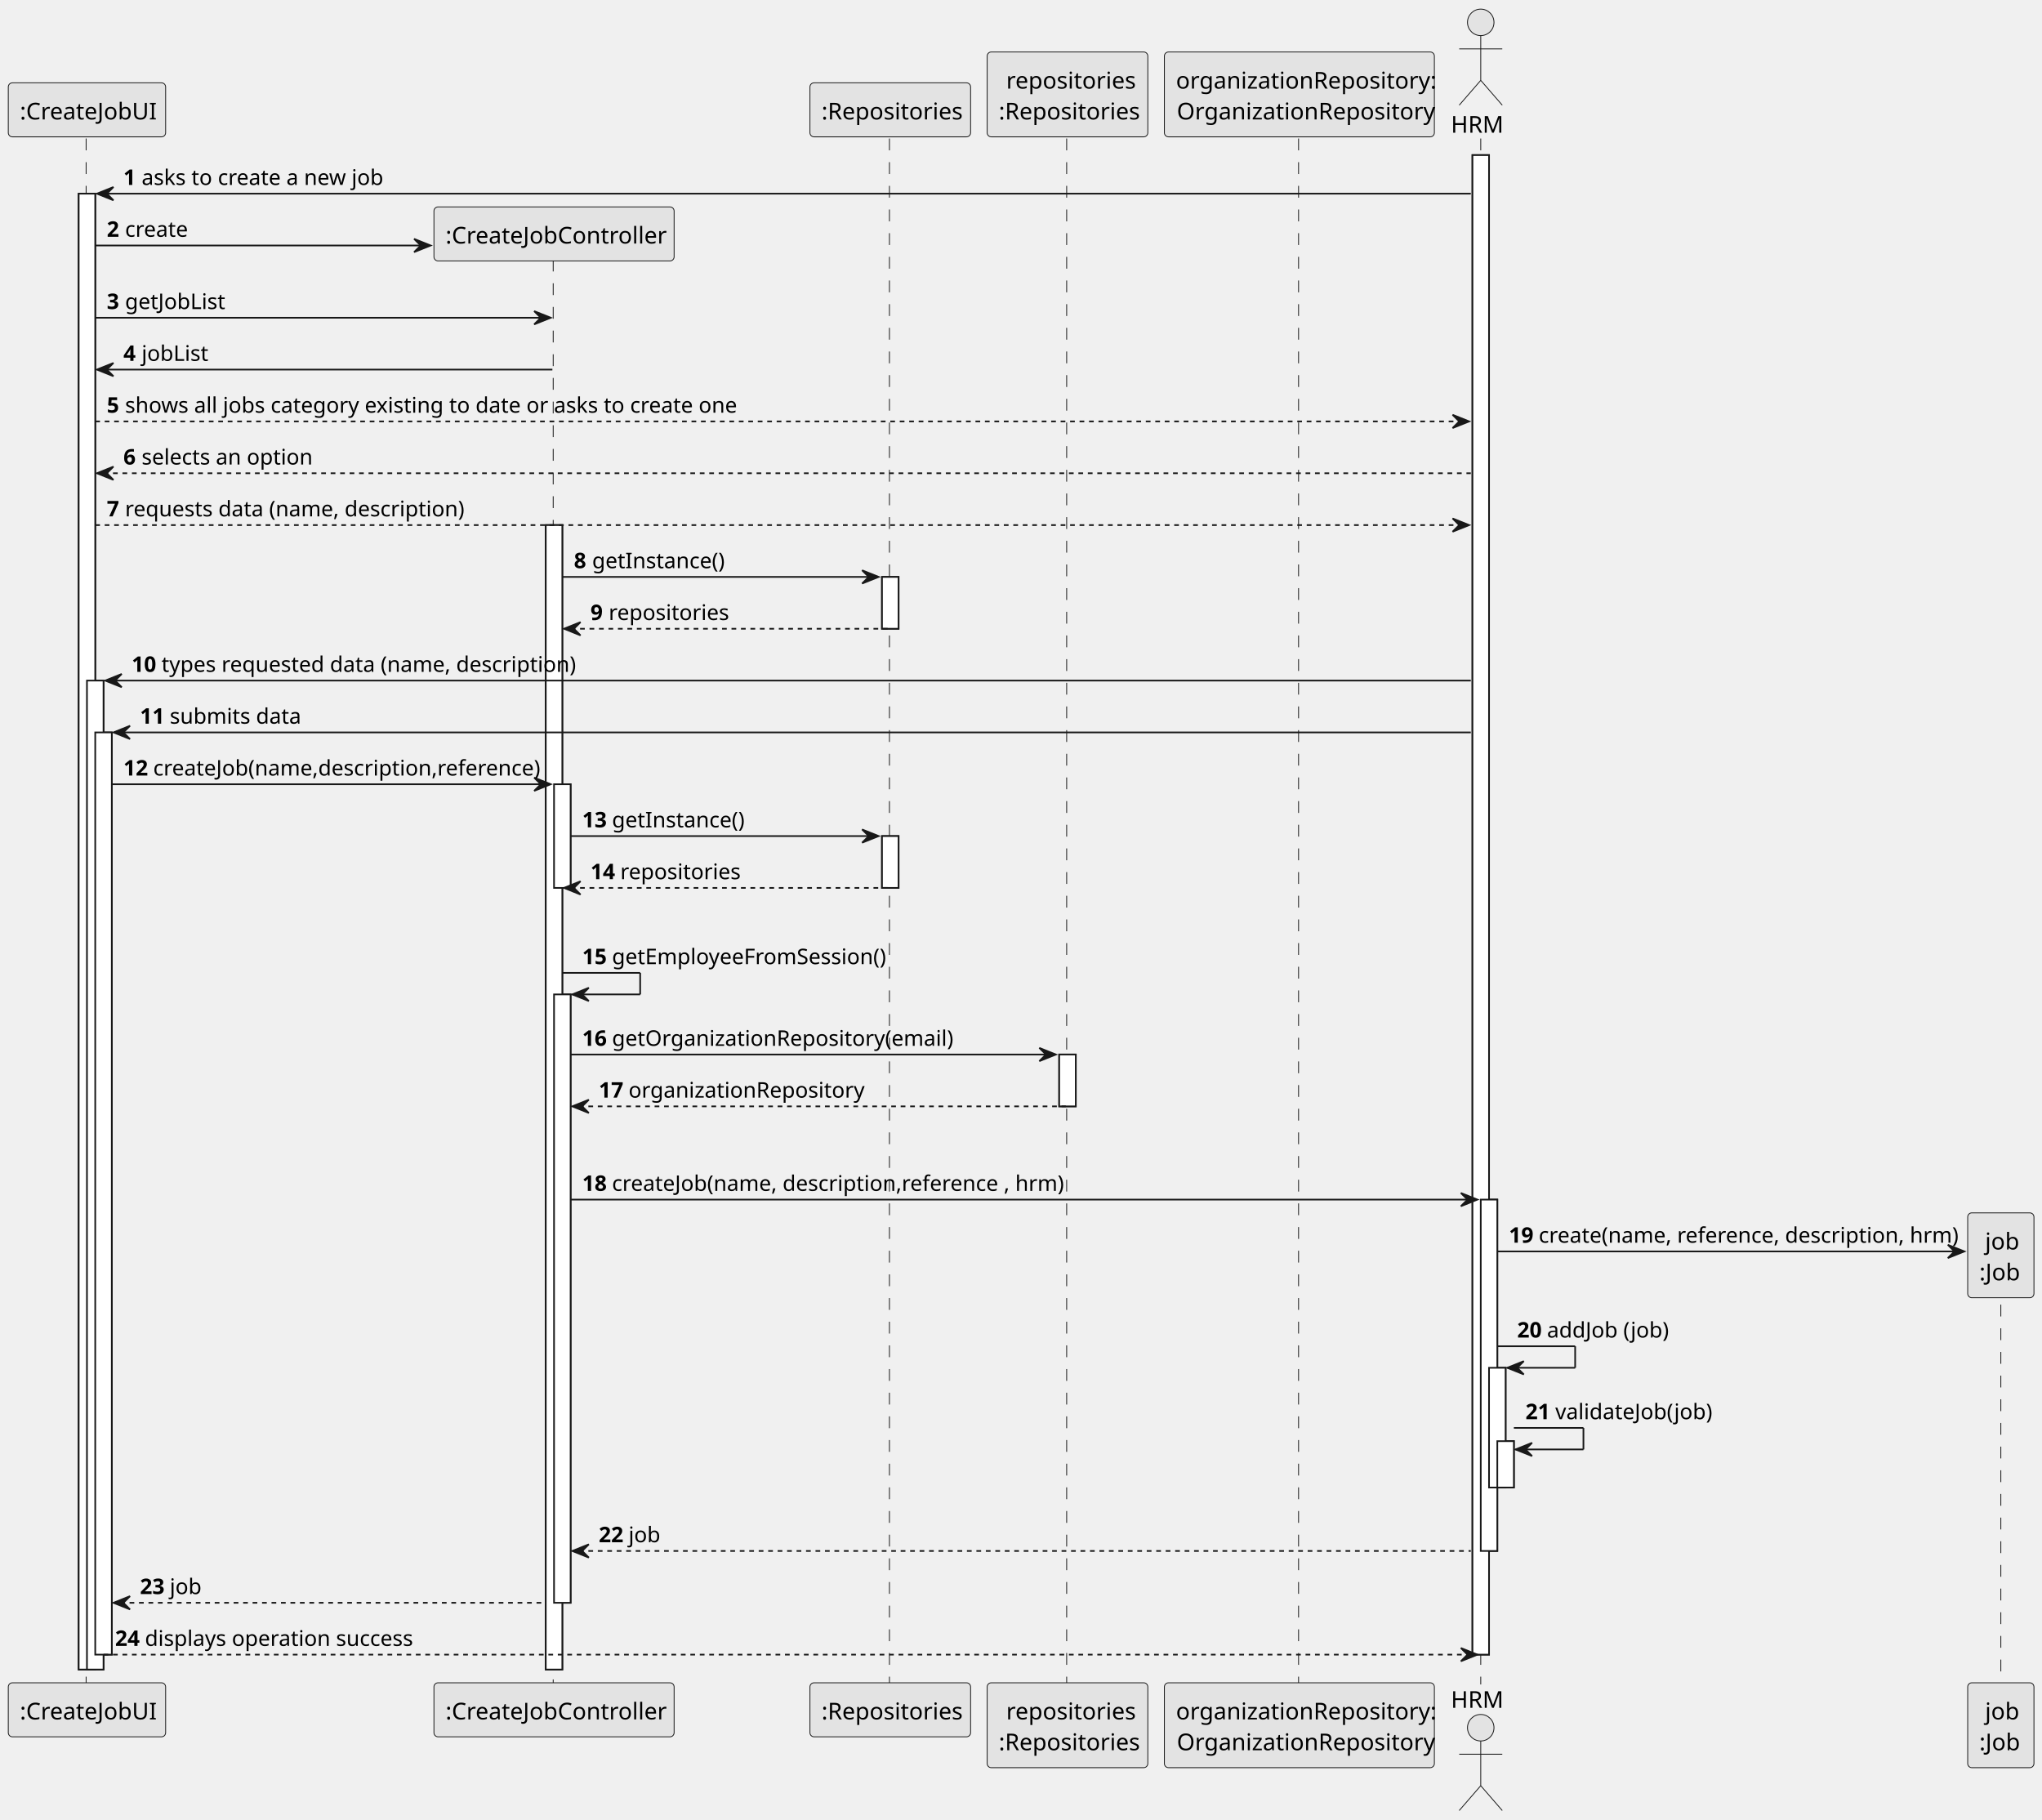
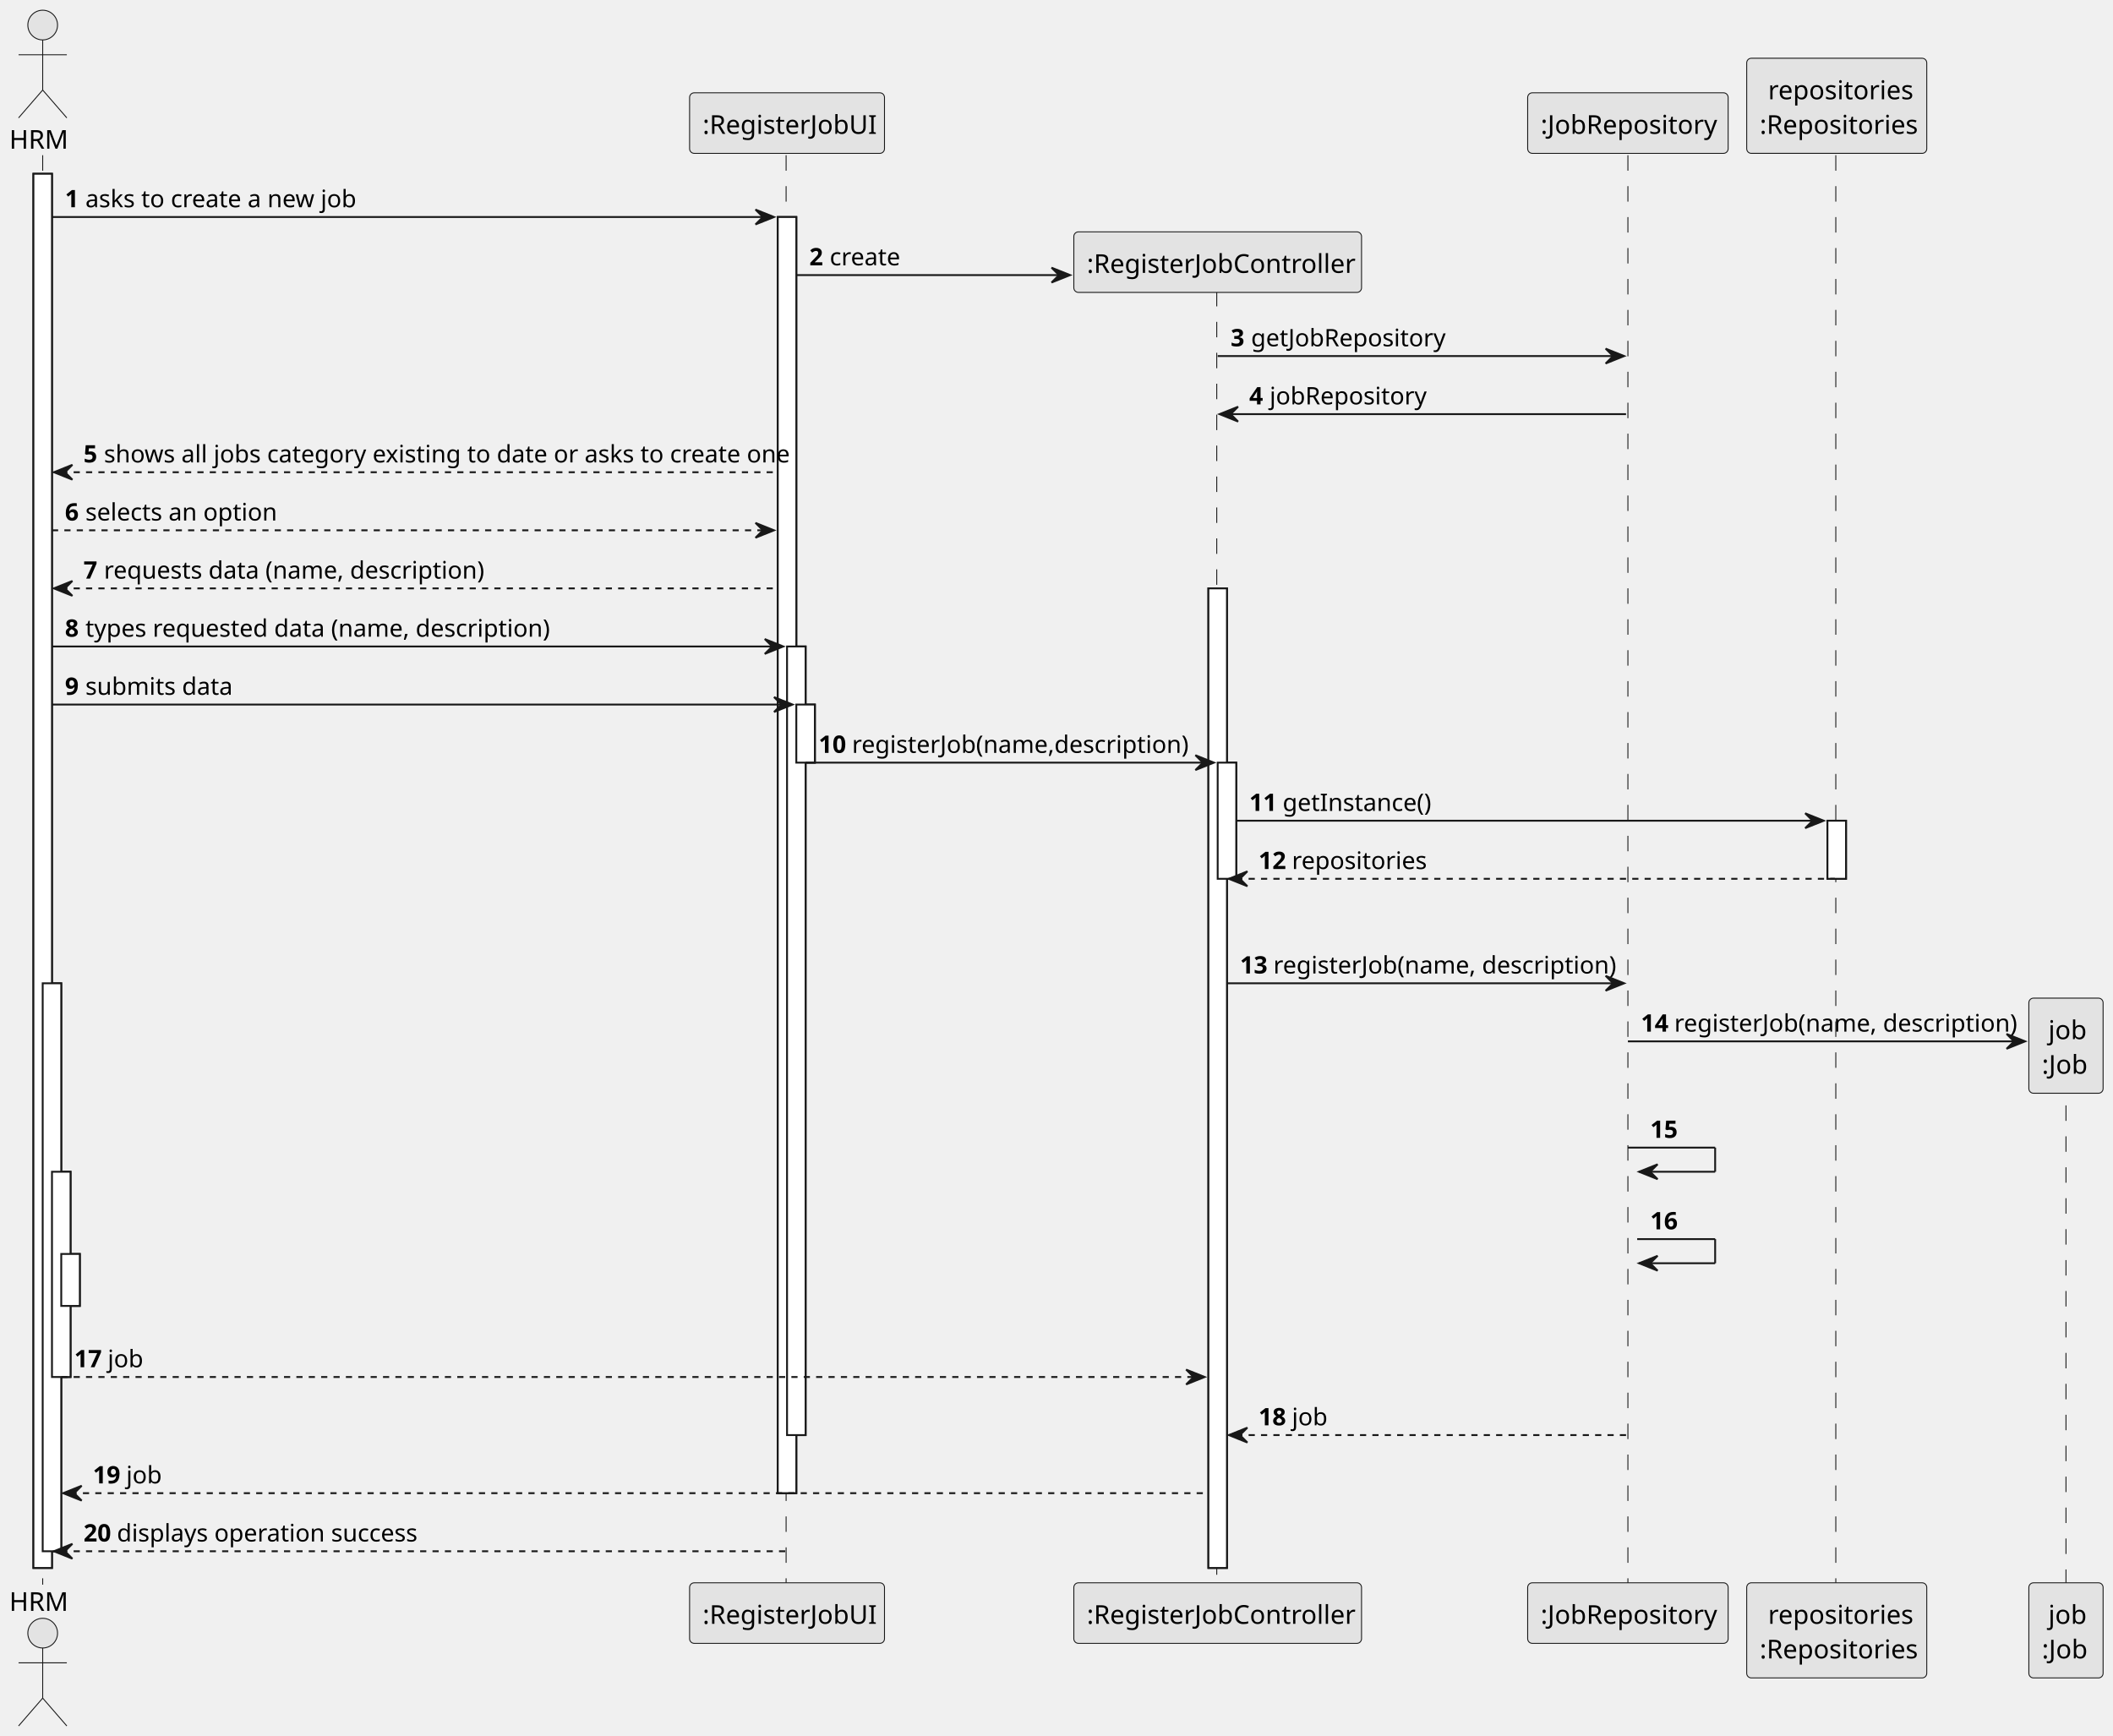
- <svg xmlns="http://www.w3.org/2000/svg" contentStyleType="text/css" height="770px" preserveAspectRatio="none" style="width:863px;height:769px;background:#FFFFFF;" version="1.1" viewBox="0 0 863 769" width="863.8px" zoomAndPan="magnify">
+ <svg xmlns="http://www.w3.org/2000/svg" contentStyleType="text/css" height="561.6px" preserveAspectRatio="none" style="width:683px;height:561px;background:#FFFFFF;" version="1.1" viewBox="0 0 683 561" width="683.4px" zoomAndPan="magnify">
  <defs />
  <g>
-     <rect fill="#FFFFFF" height="623.682" style="stroke:#181818;stroke-width:0.7;" width="7" x="33.25" y="81.838" />
-     <rect fill="#FFFFFF" height="417.918" style="stroke:#181818;stroke-width:0.7;" width="7" x="36.75" y="287.603" />
-     <rect fill="#FFFFFF" height="389.714" style="stroke:#181818;stroke-width:0.7;" width="7" x="40.25" y="309.507" />
-     <rect fill="#FFFFFF" height="483.629" style="stroke:#181818;stroke-width:0.7;" width="7" x="230.65" y="221.892" />
-     <rect fill="#FFFFFF" height="43.807" style="stroke:#181818;stroke-width:0.7;" width="7" x="234.15" y="331.41" />
-     <rect fill="#FFFFFF" height="257.096" style="stroke:#181818;stroke-width:0.7;" width="7" x="234.15" y="420.221" />
-     <rect fill="#FFFFFF" height="21.904" style="stroke:#181818;stroke-width:0.7;" width="7" x="372.75" y="243.796" />
-     <rect fill="#FFFFFF" height="21.904" style="stroke:#181818;stroke-width:0.7;" width="7" x="372.75" y="353.314" />
-     <rect fill="#FFFFFF" height="21.904" style="stroke:#181818;stroke-width:0.7;" width="7" x="447.65" y="445.625" />
-     <rect fill="#FFFFFF" height="633.686" style="stroke:#181818;stroke-width:0.7;" width="7" x="622.3" y="65.535" />
-     <rect fill="#FFFFFF" height="148.481" style="stroke:#181818;stroke-width:0.7;" width="7" x="625.8" y="506.933" />
-     <rect fill="#FFFFFF" height="50.604" style="stroke:#181818;stroke-width:0.7;" width="7" x="629.3" y="578.006" />
-     <rect fill="#FFFFFF" height="19.6" style="stroke:#181818;stroke-width:0.7;" width="7" x="632.8" y="609.01" />
-     <line style="stroke:#181818;stroke-width:0.35;stroke-dasharray:5.0,5.0;" x1="36.4" x2="36.4" y1="58.535" y2="711.821" />
-     <line style="stroke:#181818;stroke-width:0.35;stroke-dasharray:5.0,5.0;" x1="233.8" x2="233.8" y1="109.706" y2="711.821" />
-     <line style="stroke:#181818;stroke-width:0.35;stroke-dasharray:5.0,5.0;" x1="375.9" x2="375.9" y1="58.535" y2="711.821" />
-     <line style="stroke:#181818;stroke-width:0.35;stroke-dasharray:5.0,5.0;" x1="450.8" x2="450.8" y1="58.535" y2="711.821" />
-     <line style="stroke:#181818;stroke-width:0.35;stroke-dasharray:5.0,5.0;" x1="548.8" x2="548.8" y1="58.535" y2="711.821" />
-     <line style="stroke:#181818;stroke-width:0.35;stroke-dasharray:5.0,5.0;" x1="625.8" x2="625.8" y1="58.535" y2="711.821" />
-     <line style="stroke:#181818;stroke-width:0.35;stroke-dasharray:5.0,5.0;" x1="845.6" x2="845.6" y1="541.317" y2="711.821" />
-     <rect fill="#E3E3E3" height="22.835" rx="1.75" ry="1.75" style="stroke:#181818;stroke-width:0.35;" width="66.5" x="3.5" y="35" />
-     <text fill="#000000" font-family="sans-serif" font-size="9.8" lengthAdjust="spacing" textLength="56.7" x="8.4" y="50.475">:CreateJobUI</text>
-     <rect fill="#E3E3E3" height="22.835" rx="1.75" ry="1.75" style="stroke:#181818;stroke-width:0.35;" width="66.5" x="3.5" y="711.121" />
-     <text fill="#000000" font-family="sans-serif" font-size="9.8" lengthAdjust="spacing" textLength="56.7" x="8.4" y="726.596">:CreateJobUI</text>
-     <rect fill="#E3E3E3" height="22.835" rx="1.75" ry="1.75" style="stroke:#181818;stroke-width:0.35;" width="101.5" x="183.4" y="711.121" />
-     <text fill="#000000" font-family="sans-serif" font-size="9.8" lengthAdjust="spacing" textLength="91.7" x="188.3" y="726.596">:CreateJobController</text>
-     <rect fill="#E3E3E3" height="22.835" rx="1.75" ry="1.75" style="stroke:#181818;stroke-width:0.35;" width="67.9" x="342.3" y="35" />
-     <text fill="#000000" font-family="sans-serif" font-size="9.8" lengthAdjust="spacing" textLength="58.1" x="347.2" y="50.475">:Repositories</text>
-     <rect fill="#E3E3E3" height="22.835" rx="1.75" ry="1.75" style="stroke:#181818;stroke-width:0.35;" width="67.9" x="342.3" y="711.121" />
-     <text fill="#000000" font-family="sans-serif" font-size="9.8" lengthAdjust="spacing" textLength="58.1" x="347.2" y="726.596">:Repositories</text>
-     <rect fill="#E3E3E3" height="35.87" rx="1.75" ry="1.75" style="stroke:#181818;stroke-width:0.35;" width="67.9" x="417.2" y="21.965" />
-     <text fill="#000000" font-family="sans-serif" font-size="9.8" lengthAdjust="spacing" textLength="51.8" x="425.25" y="37.44">repositories</text>
-     <text fill="#000000" font-family="sans-serif" font-size="9.8" lengthAdjust="spacing" textLength="58.1" x="422.1" y="50.475">:Repositories</text>
-     <rect fill="#E3E3E3" height="35.87" rx="1.75" ry="1.75" style="stroke:#181818;stroke-width:0.35;" width="67.9" x="417.2" y="711.121" />
-     <text fill="#000000" font-family="sans-serif" font-size="9.8" lengthAdjust="spacing" textLength="51.8" x="425.25" y="726.596">repositories</text>
-     <text fill="#000000" font-family="sans-serif" font-size="9.8" lengthAdjust="spacing" textLength="58.1" x="422.1" y="739.631">:Repositories</text>
-     <rect fill="#E3E3E3" height="35.87" rx="1.75" ry="1.75" style="stroke:#181818;stroke-width:0.35;" width="114.1" x="492.1" y="21.965" />
-     <text fill="#000000" font-family="sans-serif" font-size="9.8" lengthAdjust="spacing" textLength="104.3" x="497" y="37.44">organizationRepository:</text>
-     <text fill="#000000" font-family="sans-serif" font-size="9.8" lengthAdjust="spacing" textLength="103.6" x="497.35" y="50.475">OrganizationRepository</text>
-     <rect fill="#E3E3E3" height="35.87" rx="1.75" ry="1.75" style="stroke:#181818;stroke-width:0.35;" width="114.1" x="492.1" y="711.121" />
-     <text fill="#000000" font-family="sans-serif" font-size="9.8" lengthAdjust="spacing" textLength="104.3" x="497" y="726.596">organizationRepository:</text>
-     <text fill="#000000" font-family="sans-serif" font-size="9.8" lengthAdjust="spacing" textLength="103.6" x="497.35" y="739.631">OrganizationRepository</text>
-     <text fill="#000000" font-family="sans-serif" font-size="9.8" lengthAdjust="spacing" textLength="21" x="613.2" y="56.075">HRM</text>
-     <ellipse cx="625.8" cy="9.45" fill="#E3E3E3" rx="5.6" ry="5.6" style="stroke:#181818;stroke-width:0.35;" />
-     <path d="M625.8,15.05 L625.8,33.95 M616.7,20.65 L634.9,20.65 M625.8,33.95 L616.7,44.45 M625.8,33.95 L634.9,44.45 " fill="none" style="stroke:#181818;stroke-width:0.35;" />
-     <text fill="#000000" font-family="sans-serif" font-size="9.8" lengthAdjust="spacing" textLength="21" x="613.2" y="721.696">HRM</text>
-     <ellipse cx="625.8" cy="730.106" fill="#E3E3E3" rx="5.6" ry="5.6" style="stroke:#181818;stroke-width:0.35;" />
-     <path d="M625.8,735.706 L625.8,754.606 M616.7,741.306 L634.9,741.306 M625.8,754.606 L616.7,765.106 M625.8,754.606 L634.9,765.106 " fill="none" style="stroke:#181818;stroke-width:0.35;" />
-     <rect fill="#E3E3E3" height="35.87" rx="1.75" ry="1.75" style="stroke:#181818;stroke-width:0.35;" width="28" x="831.6" y="711.121" />
-     <text fill="#000000" font-family="sans-serif" font-size="9.8" lengthAdjust="spacing" textLength="13.3" x="838.95" y="726.596">job</text>
-     <text fill="#000000" font-family="sans-serif" font-size="9.8" lengthAdjust="spacing" textLength="18.2" x="836.5" y="739.631">:Job</text>
-     <rect fill="#FFFFFF" height="623.682" style="stroke:#181818;stroke-width:0.7;" width="7" x="33.25" y="81.838" />
-     <rect fill="#FFFFFF" height="417.918" style="stroke:#181818;stroke-width:0.7;" width="7" x="36.75" y="287.603" />
-     <rect fill="#FFFFFF" height="389.714" style="stroke:#181818;stroke-width:0.7;" width="7" x="40.25" y="309.507" />
-     <rect fill="#FFFFFF" height="483.629" style="stroke:#181818;stroke-width:0.7;" width="7" x="230.65" y="221.892" />
-     <rect fill="#FFFFFF" height="43.807" style="stroke:#181818;stroke-width:0.7;" width="7" x="234.15" y="331.41" />
-     <rect fill="#FFFFFF" height="257.096" style="stroke:#181818;stroke-width:0.7;" width="7" x="234.15" y="420.221" />
-     <rect fill="#FFFFFF" height="21.904" style="stroke:#181818;stroke-width:0.7;" width="7" x="372.75" y="243.796" />
-     <rect fill="#FFFFFF" height="21.904" style="stroke:#181818;stroke-width:0.7;" width="7" x="372.75" y="353.314" />
-     <rect fill="#FFFFFF" height="21.904" style="stroke:#181818;stroke-width:0.7;" width="7" x="447.65" y="445.625" />
-     <rect fill="#FFFFFF" height="633.686" style="stroke:#181818;stroke-width:0.7;" width="7" x="622.3" y="65.535" />
-     <rect fill="#FFFFFF" height="148.481" style="stroke:#181818;stroke-width:0.7;" width="7" x="625.8" y="506.933" />
-     <rect fill="#FFFFFF" height="50.604" style="stroke:#181818;stroke-width:0.7;" width="7" x="629.3" y="578.006" />
-     <rect fill="#FFFFFF" height="19.6" style="stroke:#181818;stroke-width:0.7;" width="7" x="632.8" y="609.01" />
-     <polygon fill="#181818" points="47.95,79.038,40.95,81.838,47.95,84.638,45.15,81.838" style="stroke:#181818;stroke-width:0.7;" />
-     <line style="stroke:#181818;stroke-width:0.7;" x1="43.75" x2="621.6" y1="81.838" y2="81.838" />
-     <text fill="#000000" font-family="sans-serif" font-size="9.1" font-weight="bold" lengthAdjust="spacing" textLength="4.9" x="52.15" y="78.155">1</text>
-     <text fill="#000000" font-family="sans-serif" font-size="9.1" lengthAdjust="spacing" textLength="99.4" x="59.85" y="78.155">asks to create a new job</text>
-     <polygon fill="#181818" points="175,100.942,182,103.742,175,106.542,177.8,103.742" style="stroke:#181818;stroke-width:0.7;" />
-     <line style="stroke:#181818;stroke-width:0.7;" x1="40.25" x2="179.2" y1="103.742" y2="103.742" />
-     <text fill="#000000" font-family="sans-serif" font-size="9.1" font-weight="bold" lengthAdjust="spacing" textLength="4.9" x="45.15" y="100.058">2</text>
-     <text fill="#000000" font-family="sans-serif" font-size="9.1" lengthAdjust="spacing" textLength="25.2" x="52.85" y="100.058">create</text>
-     <rect fill="#E3E3E3" height="22.835" rx="1.75" ry="1.75" style="stroke:#181818;stroke-width:0.35;" width="101.5" x="183.4" y="87.439" />
-     <text fill="#000000" font-family="sans-serif" font-size="9.8" lengthAdjust="spacing" textLength="91.7" x="188.3" y="102.914">:CreateJobController</text>
-     <polygon fill="#181818" points="225.75,131.477,232.75,134.277,225.75,137.077,228.55,134.277" style="stroke:#181818;stroke-width:0.7;" />
-     <line style="stroke:#181818;stroke-width:0.7;" x1="40.25" x2="229.95" y1="134.277" y2="134.277" />
-     <text fill="#000000" font-family="sans-serif" font-size="9.1" font-weight="bold" lengthAdjust="spacing" textLength="4.9" x="45.15" y="130.593">3</text>
-     <text fill="#000000" font-family="sans-serif" font-size="9.1" lengthAdjust="spacing" textLength="41.3" x="52.85" y="130.593">getJobList</text>
-     <polygon fill="#181818" points="47.95,153.381,40.95,156.181,47.95,158.981,45.15,156.181" style="stroke:#181818;stroke-width:0.7;" />
-     <line style="stroke:#181818;stroke-width:0.7;" x1="43.75" x2="233.45" y1="156.181" y2="156.181" />
-     <text fill="#000000" font-family="sans-serif" font-size="9.1" font-weight="bold" lengthAdjust="spacing" textLength="4.9" x="52.15" y="152.497">4</text>
-     <text fill="#000000" font-family="sans-serif" font-size="9.1" lengthAdjust="spacing" textLength="26.6" x="59.85" y="152.497">jobList</text>
-     <polygon fill="#181818" points="613.9,175.284,620.9,178.084,613.9,180.884,616.7,178.084" style="stroke:#181818;stroke-width:0.7;" />
-     <line style="stroke:#181818;stroke-width:0.7;stroke-dasharray:2.0,2.0;" x1="40.25" x2="618.1" y1="178.084" y2="178.084" />
-     <text fill="#000000" font-family="sans-serif" font-size="9.1" font-weight="bold" lengthAdjust="spacing" textLength="4.9" x="45.15" y="174.4">5</text>
-     <text fill="#000000" font-family="sans-serif" font-size="9.1" lengthAdjust="spacing" textLength="249.2" x="52.85" y="174.4">shows all jobs category existing to date or asks to create one</text>
-     <polygon fill="#181818" points="47.95,197.188,40.95,199.988,47.95,202.788,45.15,199.988" style="stroke:#181818;stroke-width:0.7;" />
-     <line style="stroke:#181818;stroke-width:0.7;stroke-dasharray:2.0,2.0;" x1="43.75" x2="621.6" y1="199.988" y2="199.988" />
-     <text fill="#000000" font-family="sans-serif" font-size="9.1" font-weight="bold" lengthAdjust="spacing" textLength="4.9" x="52.15" y="196.304">6</text>
-     <text fill="#000000" font-family="sans-serif" font-size="9.1" lengthAdjust="spacing" textLength="69.3" x="59.85" y="196.304">selects an option</text>
-     <polygon fill="#181818" points="613.9,219.092,620.9,221.892,613.9,224.692,616.7,221.892" style="stroke:#181818;stroke-width:0.7;" />
-     <line style="stroke:#181818;stroke-width:0.7;stroke-dasharray:2.0,2.0;" x1="40.25" x2="618.1" y1="221.892" y2="221.892" />
-     <text fill="#000000" font-family="sans-serif" font-size="9.1" font-weight="bold" lengthAdjust="spacing" textLength="4.9" x="45.15" y="218.208">7</text>
-     <text fill="#000000" font-family="sans-serif" font-size="9.1" lengthAdjust="spacing" textLength="135.8" x="52.85" y="218.208">requests data (name, description)</text>
-     <polygon fill="#181818" points="364.35,240.995,371.35,243.796,364.35,246.595,367.15,243.796" style="stroke:#181818;stroke-width:0.7;" />
-     <line style="stroke:#181818;stroke-width:0.7;" x1="237.65" x2="368.55" y1="243.796" y2="243.796" />
-     <text fill="#000000" font-family="sans-serif" font-size="9.1" font-weight="bold" lengthAdjust="spacing" textLength="4.9" x="242.55" y="240.112">8</text>
-     <text fill="#000000" font-family="sans-serif" font-size="9.1" lengthAdjust="spacing" textLength="52.5" x="250.25" y="240.112">getInstance()</text>
-     <polygon fill="#181818" points="245.35,262.899,238.35,265.699,245.35,268.499,242.55,265.699" style="stroke:#181818;stroke-width:0.7;" />
-     <line style="stroke:#181818;stroke-width:0.7;stroke-dasharray:2.0,2.0;" x1="241.15" x2="375.55" y1="265.699" y2="265.699" />
-     <text fill="#000000" font-family="sans-serif" font-size="9.1" font-weight="bold" lengthAdjust="spacing" textLength="4.9" x="249.55" y="262.015">9</text>
-     <text fill="#000000" font-family="sans-serif" font-size="9.1" lengthAdjust="spacing" textLength="46.9" x="257.25" y="262.015">repositories</text>
-     <polygon fill="#181818" points="51.45,284.803,44.45,287.603,51.45,290.403,48.65,287.603" style="stroke:#181818;stroke-width:0.7;" />
-     <line style="stroke:#181818;stroke-width:0.7;" x1="47.25" x2="621.6" y1="287.603" y2="287.603" />
-     <text fill="#000000" font-family="sans-serif" font-size="9.1" font-weight="bold" lengthAdjust="spacing" textLength="9.8" x="55.65" y="283.919">10</text>
-     <text fill="#000000" font-family="sans-serif" font-size="9.1" lengthAdjust="spacing" textLength="165.9" x="68.25" y="283.919">types requested data (name, description)</text>
-     <polygon fill="#181818" points="54.95,306.707,47.95,309.507,54.95,312.307,52.15,309.507" style="stroke:#181818;stroke-width:0.7;" />
-     <line style="stroke:#181818;stroke-width:0.7;" x1="50.75" x2="621.6" y1="309.507" y2="309.507" />
-     <text fill="#000000" font-family="sans-serif" font-size="9.1" font-weight="bold" lengthAdjust="spacing" textLength="9.8" x="59.15" y="305.823">11</text>
-     <text fill="#000000" font-family="sans-serif" font-size="9.1" lengthAdjust="spacing" textLength="52.5" x="71.75" y="305.823">submits data</text>
-     <polygon fill="#181818" points="225.75,328.61,232.75,331.41,225.75,334.21,228.55,331.41" style="stroke:#181818;stroke-width:0.7;" />
-     <line style="stroke:#181818;stroke-width:0.7;" x1="47.25" x2="229.95" y1="331.41" y2="331.41" />
-     <text fill="#000000" font-family="sans-serif" font-size="9.1" font-weight="bold" lengthAdjust="spacing" textLength="9.8" x="52.15" y="327.726">12</text>
-     <text fill="#000000" font-family="sans-serif" font-size="9.1" lengthAdjust="spacing" textLength="154" x="64.75" y="327.726">createJob(name,description,reference)</text>
-     <polygon fill="#181818" points="364.35,350.514,371.35,353.314,364.35,356.114,367.15,353.314" style="stroke:#181818;stroke-width:0.7;" />
-     <line style="stroke:#181818;stroke-width:0.7;" x1="241.15" x2="368.55" y1="353.314" y2="353.314" />
-     <text fill="#000000" font-family="sans-serif" font-size="9.1" font-weight="bold" lengthAdjust="spacing" textLength="9.8" x="246.05" y="349.63">13</text>
-     <text fill="#000000" font-family="sans-serif" font-size="9.1" lengthAdjust="spacing" textLength="52.5" x="258.65" y="349.63">getInstance()</text>
-     <polygon fill="#181818" points="245.35,372.418,238.35,375.218,245.35,378.018,242.55,375.218" style="stroke:#181818;stroke-width:0.7;" />
-     <line style="stroke:#181818;stroke-width:0.7;stroke-dasharray:2.0,2.0;" x1="241.15" x2="375.55" y1="375.218" y2="375.218" />
-     <text fill="#000000" font-family="sans-serif" font-size="9.1" font-weight="bold" lengthAdjust="spacing" textLength="9.8" x="249.55" y="371.534">14</text>
-     <text fill="#000000" font-family="sans-serif" font-size="9.1" lengthAdjust="spacing" textLength="46.9" x="262.15" y="371.534">repositories</text>
-     <line style="stroke:#181818;stroke-width:0.7;" x1="237.65" x2="270.55" y1="411.122" y2="411.122" />
-     <line style="stroke:#181818;stroke-width:0.7;" x1="270.55" x2="270.55" y1="411.122" y2="420.221" />
-     <line style="stroke:#181818;stroke-width:0.7;" x1="241.85" x2="270.55" y1="420.221" y2="420.221" />
-     <polygon fill="#181818" points="248.85,417.421,241.85,420.221,248.85,423.022,246.05,420.221" style="stroke:#181818;stroke-width:0.7;" />
-     <text fill="#000000" font-family="sans-serif" font-size="9.1" font-weight="bold" lengthAdjust="spacing" textLength="9.8" x="246.05" y="407.438">15</text>
-     <text fill="#000000" font-family="sans-serif" font-size="9.1" lengthAdjust="spacing" textLength="112.7" x="258.65" y="407.438">getEmployeeFromSession()</text>
-     <polygon fill="#181818" points="439.25,442.825,446.25,445.625,439.25,448.425,442.05,445.625" style="stroke:#181818;stroke-width:0.7;" />
-     <line style="stroke:#181818;stroke-width:0.7;" x1="241.15" x2="443.45" y1="445.625" y2="445.625" />
-     <text fill="#000000" font-family="sans-serif" font-size="9.1" font-weight="bold" lengthAdjust="spacing" textLength="9.8" x="246.05" y="441.941">16</text>
-     <text fill="#000000" font-family="sans-serif" font-size="9.1" lengthAdjust="spacing" textLength="134.4" x="258.65" y="441.941">getOrganizationRepository(email)</text>
-     <polygon fill="#181818" points="248.85,464.729,241.85,467.529,248.85,470.329,246.05,467.529" style="stroke:#181818;stroke-width:0.7;" />
-     <line style="stroke:#181818;stroke-width:0.7;stroke-dasharray:2.0,2.0;" x1="244.65" x2="450.45" y1="467.529" y2="467.529" />
-     <text fill="#000000" font-family="sans-serif" font-size="9.1" font-weight="bold" lengthAdjust="spacing" textLength="9.8" x="253.05" y="463.845">17</text>
-     <text fill="#000000" font-family="sans-serif" font-size="9.1" lengthAdjust="spacing" textLength="92.4" x="265.65" y="463.845">organizationRepository</text>
-     <polygon fill="#181818" points="617.4,504.133,624.4,506.933,617.4,509.733,620.2,506.933" style="stroke:#181818;stroke-width:0.7;" />
-     <line style="stroke:#181818;stroke-width:0.7;" x1="241.15" x2="621.6" y1="506.933" y2="506.933" />
-     <text fill="#000000" font-family="sans-serif" font-size="9.1" font-weight="bold" lengthAdjust="spacing" textLength="9.8" x="246.05" y="503.249">18</text>
-     <text fill="#000000" font-family="sans-serif" font-size="9.1" lengthAdjust="spacing" textLength="183.4" x="258.65" y="503.249">createJob(name, description,reference ,  hrm)</text>
-     <polygon fill="#181818" points="823.2,526.036,830.2,528.836,823.2,531.636,826,528.836" style="stroke:#181818;stroke-width:0.7;" />
-     <line style="stroke:#181818;stroke-width:0.7;" x1="632.8" x2="827.4" y1="528.836" y2="528.836" />
-     <text fill="#000000" font-family="sans-serif" font-size="9.1" font-weight="bold" lengthAdjust="spacing" textLength="9.8" x="637.7" y="525.152">19</text>
-     <text fill="#000000" font-family="sans-serif" font-size="9.1" lengthAdjust="spacing" textLength="169.4" x="650.3" y="525.152">create(name, reference, description,  hrm)</text>
-     <rect fill="#E3E3E3" height="35.87" rx="1.75" ry="1.75" style="stroke:#181818;stroke-width:0.35;" width="28" x="831.6" y="512.533" />
-     <text fill="#000000" font-family="sans-serif" font-size="9.8" lengthAdjust="spacing" textLength="13.3" x="838.95" y="528.008">job</text>
-     <text fill="#000000" font-family="sans-serif" font-size="9.8" lengthAdjust="spacing" textLength="18.2" x="836.5" y="541.043">:Job</text>
-     <line style="stroke:#181818;stroke-width:0.7;" x1="632.8" x2="665.7" y1="568.906" y2="568.906" />
-     <line style="stroke:#181818;stroke-width:0.7;" x1="665.7" x2="665.7" y1="568.906" y2="578.006" />
-     <line style="stroke:#181818;stroke-width:0.7;" x1="637" x2="665.7" y1="578.006" y2="578.006" />
-     <polygon fill="#181818" points="644,575.206,637,578.006,644,580.806,641.2,578.006" style="stroke:#181818;stroke-width:0.7;" />
-     <text fill="#000000" font-family="sans-serif" font-size="9.1" font-weight="bold" lengthAdjust="spacing" textLength="9.8" x="641.2" y="565.222">20</text>
-     <text fill="#000000" font-family="sans-serif" font-size="9.1" lengthAdjust="spacing" textLength="49" x="653.8" y="565.222">addJob (job)</text>
-     <line style="stroke:#181818;stroke-width:0.7;" x1="639.8" x2="669.2" y1="603.41" y2="603.41" />
-     <line style="stroke:#181818;stroke-width:0.7;" x1="669.2" x2="669.2" y1="603.41" y2="612.51" />
-     <line style="stroke:#181818;stroke-width:0.7;" x1="640.5" x2="669.2" y1="612.51" y2="612.51" />
-     <polygon fill="#181818" points="647.5,609.71,640.5,612.51,647.5,615.31,644.7,612.51" style="stroke:#181818;stroke-width:0.7;" />
-     <text fill="#000000" font-family="sans-serif" font-size="9.1" font-weight="bold" lengthAdjust="spacing" textLength="9.8" x="644.7" y="599.726">21</text>
-     <text fill="#000000" font-family="sans-serif" font-size="9.1" lengthAdjust="spacing" textLength="61.6" x="657.3" y="599.726">validateJob(job)</text>
-     <polygon fill="#181818" points="248.85,652.613,241.85,655.413,248.85,658.213,246.05,655.413" style="stroke:#181818;stroke-width:0.7;" />
-     <line style="stroke:#181818;stroke-width:0.7;stroke-dasharray:2.0,2.0;" x1="244.65" x2="621.6" y1="655.413" y2="655.413" />
-     <text fill="#000000" font-family="sans-serif" font-size="9.1" font-weight="bold" lengthAdjust="spacing" textLength="9.8" x="253.05" y="651.729">22</text>
-     <text fill="#000000" font-family="sans-serif" font-size="9.1" lengthAdjust="spacing" textLength="11.9" x="265.65" y="651.729">job</text>
-     <polygon fill="#181818" points="54.95,674.517,47.95,677.317,54.95,680.117,52.15,677.317" style="stroke:#181818;stroke-width:0.7;" />
-     <line style="stroke:#181818;stroke-width:0.7;stroke-dasharray:2.0,2.0;" x1="50.75" x2="229.95" y1="677.317" y2="677.317" />
-     <text fill="#000000" font-family="sans-serif" font-size="9.1" font-weight="bold" lengthAdjust="spacing" textLength="9.8" x="59.15" y="673.633">23</text>
-     <text fill="#000000" font-family="sans-serif" font-size="9.1" lengthAdjust="spacing" textLength="11.9" x="71.75" y="673.633">job</text>
-     <polygon fill="#181818" points="617.4,696.421,624.4,699.221,617.4,702.021,620.2,699.221" style="stroke:#181818;stroke-width:0.7;" />
-     <line style="stroke:#181818;stroke-width:0.7;stroke-dasharray:2.0,2.0;" x1="43.75" x2="621.6" y1="699.221" y2="699.221" />
-     <text fill="#000000" font-family="sans-serif" font-size="9.1" font-weight="bold" lengthAdjust="spacing" textLength="9.8" x="48.65" y="695.537">24</text>
-     <text fill="#000000" font-family="sans-serif" font-size="9.1" lengthAdjust="spacing" textLength="110.6" x="61.25" y="695.537">displays operation success</text>
+     <rect fill="#FFFFFF" height="450.661" style="stroke:#181818;stroke-width:0.6;" width="6" x="10.8" y="56.173" />
+     <rect fill="#FFFFFF" height="183.593" style="stroke:#181818;stroke-width:0.6;" width="6" x="13.8" y="317.841" />
+     <rect fill="#FFFFFF" height="66.349" style="stroke:#181818;stroke-width:0.6;" width="6" x="16.8" y="378.76" />
+     <rect fill="#FFFFFF" height="16.8" style="stroke:#181818;stroke-width:0.6;" width="6" x="19.8" y="405.335" />
+     <rect fill="#FFFFFF" height="412.512" style="stroke:#181818;stroke-width:0.6;" width="6" x="251.4" y="70.147" />
+     <rect fill="#FFFFFF" height="254.917" style="stroke:#181818;stroke-width:0.6;" width="6" x="254.4" y="208.968" />
+     <rect fill="#FFFFFF" height="18.775" style="stroke:#181818;stroke-width:0.6;" width="6" x="257.4" y="227.742" />
+     <rect fill="#FFFFFF" height="316.641" style="stroke:#181818;stroke-width:0.6;" width="6" x="390.6" y="190.193" />
+     <rect fill="#FFFFFF" height="37.549" style="stroke:#181818;stroke-width:0.6;" width="6" x="393.6" y="246.517" />
+     <rect fill="#FFFFFF" height="18.775" style="stroke:#181818;stroke-width:0.6;" width="6" x="590.7" y="265.291" />
+     <line style="stroke:#181818;stroke-width:0.3;stroke-dasharray:5.0,5.0;" x1="13.8" x2="13.8" y1="50.173" y2="512.234" />
+     <line style="stroke:#181818;stroke-width:0.3;stroke-dasharray:5.0,5.0;" x1="254.1" x2="254.1" y1="50.173" y2="512.234" />
+     <line style="stroke:#181818;stroke-width:0.3;stroke-dasharray:5.0,5.0;" x1="393.3" x2="393.3" y1="94.034" y2="512.234" />
+     <line style="stroke:#181818;stroke-width:0.3;stroke-dasharray:5.0,5.0;" x1="526.2" x2="526.2" y1="50.173" y2="512.234" />
+     <line style="stroke:#181818;stroke-width:0.3;stroke-dasharray:5.0,5.0;" x1="593.4" x2="593.4" y1="50.173" y2="512.234" />
+     <line style="stroke:#181818;stroke-width:0.3;stroke-dasharray:5.0,5.0;" x1="667.8" x2="667.8" y1="347.313" y2="512.234" />
+     <text fill="#000000" font-family="sans-serif" font-size="8.4" lengthAdjust="spacing" textLength="18" x="3" y="48.065">HRM</text>
+     <ellipse cx="13.8" cy="8.1" fill="#E3E3E3" rx="4.8" ry="4.8" style="stroke:#181818;stroke-width:0.3;" />
+     <path d="M13.8,12.9 L13.8,29.1 M6,17.7 L21.6,17.7 M13.8,29.1 L6,38.1 M13.8,29.1 L21.6,38.1 " fill="none" style="stroke:#181818;stroke-width:0.3;" />
+     <text fill="#000000" font-family="sans-serif" font-size="8.4" lengthAdjust="spacing" textLength="18" x="3" y="520.698">HRM</text>
+     <ellipse cx="13.8" cy="527.906" fill="#E3E3E3" rx="4.8" ry="4.8" style="stroke:#181818;stroke-width:0.3;" />
+     <path d="M13.8,532.706 L13.8,548.906 M6,537.506 L21.6,537.506 M13.8,548.906 L6,557.906 M13.8,548.906 L21.6,557.906 " fill="none" style="stroke:#181818;stroke-width:0.3;" />
+     <rect fill="#E3E3E3" height="19.573" rx="1.5" ry="1.5" style="stroke:#181818;stroke-width:0.3;" width="63" x="222.9" y="30" />
+     <text fill="#000000" font-family="sans-serif" font-size="8.4" lengthAdjust="spacing" textLength="54.6" x="227.1" y="43.264">:RegisterJobUI</text>
+     <rect fill="#E3E3E3" height="19.573" rx="1.5" ry="1.5" style="stroke:#181818;stroke-width:0.3;" width="63" x="222.9" y="511.634" />
+     <text fill="#000000" font-family="sans-serif" font-size="8.4" lengthAdjust="spacing" textLength="54.6" x="227.1" y="524.898">:RegisterJobUI</text>
+     <rect fill="#E3E3E3" height="19.573" rx="1.5" ry="1.5" style="stroke:#181818;stroke-width:0.3;" width="93" x="347.1" y="511.634" />
+     <text fill="#000000" font-family="sans-serif" font-size="8.4" lengthAdjust="spacing" textLength="84.6" x="351.3" y="524.898">:RegisterJobController</text>
+     <rect fill="#E3E3E3" height="19.573" rx="1.5" ry="1.5" style="stroke:#181818;stroke-width:0.3;" width="64.8" x="493.8" y="30" />
+     <text fill="#000000" font-family="sans-serif" font-size="8.4" lengthAdjust="spacing" textLength="56.4" x="498" y="43.264">:JobRepository</text>
+     <rect fill="#E3E3E3" height="19.573" rx="1.5" ry="1.5" style="stroke:#181818;stroke-width:0.3;" width="64.8" x="493.8" y="511.634" />
+     <text fill="#000000" font-family="sans-serif" font-size="8.4" lengthAdjust="spacing" textLength="56.4" x="498" y="524.898">:JobRepository</text>
+     <rect fill="#E3E3E3" height="30.745" rx="1.5" ry="1.5" style="stroke:#181818;stroke-width:0.3;" width="58.2" x="564.6" y="18.827" />
+     <text fill="#000000" font-family="sans-serif" font-size="8.4" lengthAdjust="spacing" textLength="44.4" x="571.5" y="32.092">repositories</text>
+     <text fill="#000000" font-family="sans-serif" font-size="8.4" lengthAdjust="spacing" textLength="49.8" x="568.8" y="43.264">:Repositories</text>
+     <rect fill="#E3E3E3" height="30.745" rx="1.5" ry="1.5" style="stroke:#181818;stroke-width:0.3;" width="58.2" x="564.6" y="511.634" />
+     <text fill="#000000" font-family="sans-serif" font-size="8.4" lengthAdjust="spacing" textLength="44.4" x="571.5" y="524.898">repositories</text>
+     <text fill="#000000" font-family="sans-serif" font-size="8.4" lengthAdjust="spacing" textLength="49.8" x="568.8" y="536.071">:Repositories</text>
+     <rect fill="#E3E3E3" height="30.745" rx="1.5" ry="1.5" style="stroke:#181818;stroke-width:0.3;" width="24" x="655.8" y="511.634" />
+     <text fill="#000000" font-family="sans-serif" font-size="8.4" lengthAdjust="spacing" textLength="11.4" x="662.1" y="524.898">job</text>
+     <text fill="#000000" font-family="sans-serif" font-size="8.4" lengthAdjust="spacing" textLength="15.6" x="660" y="536.071">:Job</text>
+     <rect fill="#FFFFFF" height="450.661" style="stroke:#181818;stroke-width:0.6;" width="6" x="10.8" y="56.173" />
+     <rect fill="#FFFFFF" height="183.593" style="stroke:#181818;stroke-width:0.6;" width="6" x="13.8" y="317.841" />
+     <rect fill="#FFFFFF" height="66.349" style="stroke:#181818;stroke-width:0.6;" width="6" x="16.8" y="378.76" />
+     <rect fill="#FFFFFF" height="16.8" style="stroke:#181818;stroke-width:0.6;" width="6" x="19.8" y="405.335" />
+     <rect fill="#FFFFFF" height="412.512" style="stroke:#181818;stroke-width:0.6;" width="6" x="251.4" y="70.147" />
+     <rect fill="#FFFFFF" height="254.917" style="stroke:#181818;stroke-width:0.6;" width="6" x="254.4" y="208.968" />
+     <rect fill="#FFFFFF" height="18.775" style="stroke:#181818;stroke-width:0.6;" width="6" x="257.4" y="227.742" />
+     <rect fill="#FFFFFF" height="316.641" style="stroke:#181818;stroke-width:0.6;" width="6" x="390.6" y="190.193" />
+     <rect fill="#FFFFFF" height="37.549" style="stroke:#181818;stroke-width:0.6;" width="6" x="393.6" y="246.517" />
+     <rect fill="#FFFFFF" height="18.775" style="stroke:#181818;stroke-width:0.6;" width="6" x="590.7" y="265.291" />
+     <polygon fill="#181818" points="244.2,67.747,250.2,70.147,244.2,72.547,246.6,70.147" style="stroke:#181818;stroke-width:0.6;" />
+     <line style="stroke:#181818;stroke-width:0.6;" x1="16.8" x2="247.8" y1="70.147" y2="70.147" />
+     <text fill="#000000" font-family="sans-serif" font-size="7.8" font-weight="bold" lengthAdjust="spacing" textLength="4.2" x="21" y="66.99">1</text>
+     <text fill="#000000" font-family="sans-serif" font-size="7.8" lengthAdjust="spacing" textLength="85.2" x="27.6" y="66.99">asks to create a new job</text>
+     <polygon fill="#181818" points="339.9,86.522,345.9,88.922,339.9,91.322,342.3,88.922" style="stroke:#181818;stroke-width:0.6;" />
+     <line style="stroke:#181818;stroke-width:0.6;" x1="257.4" x2="343.5" y1="88.922" y2="88.922" />
+     <text fill="#000000" font-family="sans-serif" font-size="7.8" font-weight="bold" lengthAdjust="spacing" textLength="4.2" x="261.6" y="85.764">2</text>
+     <text fill="#000000" font-family="sans-serif" font-size="7.8" lengthAdjust="spacing" textLength="21.6" x="268.2" y="85.764">create</text>
+     <rect fill="#E3E3E3" height="19.573" rx="1.5" ry="1.5" style="stroke:#181818;stroke-width:0.3;" width="93" x="347.1" y="74.947" />
+     <text fill="#000000" font-family="sans-serif" font-size="8.4" lengthAdjust="spacing" textLength="84.6" x="351.3" y="88.212">:RegisterJobController</text>
+     <polygon fill="#181818" points="519,112.695,525,115.094,519,117.495,521.4,115.094" style="stroke:#181818;stroke-width:0.6;" />
+     <line style="stroke:#181818;stroke-width:0.6;" x1="393.6" x2="522.6" y1="115.094" y2="115.094" />
+     <text fill="#000000" font-family="sans-serif" font-size="7.8" font-weight="bold" lengthAdjust="spacing" textLength="4.2" x="397.8" y="111.937">3</text>
+     <text fill="#000000" font-family="sans-serif" font-size="7.8" lengthAdjust="spacing" textLength="60" x="404.4" y="111.937">getJobRepository</text>
+     <polygon fill="#181818" points="400.2,131.469,394.2,133.869,400.2,136.269,397.8,133.869" style="stroke:#181818;stroke-width:0.6;" />
+     <line style="stroke:#181818;stroke-width:0.6;" x1="396.6" x2="525.6" y1="133.869" y2="133.869" />
+     <text fill="#000000" font-family="sans-serif" font-size="7.8" font-weight="bold" lengthAdjust="spacing" textLength="4.2" x="403.8" y="130.712">4</text>
+     <text fill="#000000" font-family="sans-serif" font-size="7.8" lengthAdjust="spacing" textLength="47.4" x="410.4" y="130.712">jobRepository</text>
+     <polygon fill="#181818" points="23.4,150.244,17.4,152.644,23.4,155.044,21,152.644" style="stroke:#181818;stroke-width:0.6;" />
+     <line style="stroke:#181818;stroke-width:0.6;stroke-dasharray:2.0,2.0;" x1="19.8" x2="250.8" y1="152.644" y2="152.644" />
+     <text fill="#000000" font-family="sans-serif" font-size="7.8" font-weight="bold" lengthAdjust="spacing" textLength="4.2" x="27" y="149.486">5</text>
+     <text fill="#000000" font-family="sans-serif" font-size="7.8" lengthAdjust="spacing" textLength="213.6" x="33.6" y="149.486">shows all jobs category existing to date or asks to create one</text>
+     <polygon fill="#181818" points="244.2,169.018,250.2,171.418,244.2,173.818,246.6,171.418" style="stroke:#181818;stroke-width:0.6;" />
+     <line style="stroke:#181818;stroke-width:0.6;stroke-dasharray:2.0,2.0;" x1="16.8" x2="247.8" y1="171.418" y2="171.418" />
+     <text fill="#000000" font-family="sans-serif" font-size="7.8" font-weight="bold" lengthAdjust="spacing" textLength="4.2" x="21" y="168.261">6</text>
+     <text fill="#000000" font-family="sans-serif" font-size="7.8" lengthAdjust="spacing" textLength="59.4" x="27.6" y="168.261">selects an option</text>
+     <polygon fill="#181818" points="23.4,187.793,17.4,190.193,23.4,192.593,21,190.193" style="stroke:#181818;stroke-width:0.6;" />
+     <line style="stroke:#181818;stroke-width:0.6;stroke-dasharray:2.0,2.0;" x1="19.8" x2="250.8" y1="190.193" y2="190.193" />
+     <text fill="#000000" font-family="sans-serif" font-size="7.8" font-weight="bold" lengthAdjust="spacing" textLength="4.2" x="27" y="187.035">7</text>
+     <text fill="#000000" font-family="sans-serif" font-size="7.8" lengthAdjust="spacing" textLength="116.4" x="33.6" y="187.035">requests data (name, description)</text>
+     <polygon fill="#181818" points="247.2,206.568,253.2,208.968,247.2,211.368,249.6,208.968" style="stroke:#181818;stroke-width:0.6;" />
+     <line style="stroke:#181818;stroke-width:0.6;" x1="16.8" x2="250.8" y1="208.968" y2="208.968" />
+     <text fill="#000000" font-family="sans-serif" font-size="7.8" font-weight="bold" lengthAdjust="spacing" textLength="4.2" x="21" y="205.81">8</text>
+     <text fill="#000000" font-family="sans-serif" font-size="7.8" lengthAdjust="spacing" textLength="142.2" x="27.6" y="205.81">types requested data (name, description)</text>
+     <polygon fill="#181818" points="250.2,225.342,256.2,227.742,250.2,230.142,252.6,227.742" style="stroke:#181818;stroke-width:0.6;" />
+     <line style="stroke:#181818;stroke-width:0.6;" x1="16.8" x2="253.8" y1="227.742" y2="227.742" />
+     <text fill="#000000" font-family="sans-serif" font-size="7.8" font-weight="bold" lengthAdjust="spacing" textLength="4.2" x="21" y="224.585">9</text>
+     <text fill="#000000" font-family="sans-serif" font-size="7.8" lengthAdjust="spacing" textLength="45" x="27.6" y="224.585">submits data</text>
+     <polygon fill="#181818" points="386.4,244.117,392.4,246.517,386.4,248.917,388.8,246.517" style="stroke:#181818;stroke-width:0.6;" />
+     <line style="stroke:#181818;stroke-width:0.6;" x1="260.4" x2="390" y1="246.517" y2="246.517" />
+     <text fill="#000000" font-family="sans-serif" font-size="7.8" font-weight="bold" lengthAdjust="spacing" textLength="8.4" x="264.6" y="243.359">10</text>
+     <text fill="#000000" font-family="sans-serif" font-size="7.8" lengthAdjust="spacing" textLength="102" x="275.4" y="243.359">registerJob(name,description)</text>
+     <polygon fill="#181818" points="583.5,262.891,589.5,265.291,583.5,267.691,585.9,265.291" style="stroke:#181818;stroke-width:0.6;" />
+     <line style="stroke:#181818;stroke-width:0.6;" x1="399.6" x2="587.1" y1="265.291" y2="265.291" />
+     <text fill="#000000" font-family="sans-serif" font-size="7.8" font-weight="bold" lengthAdjust="spacing" textLength="8.4" x="403.8" y="262.134">11</text>
+     <text fill="#000000" font-family="sans-serif" font-size="7.8" lengthAdjust="spacing" textLength="45" x="414.6" y="262.134">getInstance()</text>
+     <polygon fill="#181818" points="403.2,281.666,397.2,284.066,403.2,286.466,400.8,284.066" style="stroke:#181818;stroke-width:0.6;" />
+     <line style="stroke:#181818;stroke-width:0.6;stroke-dasharray:2.0,2.0;" x1="399.6" x2="593.1" y1="284.066" y2="284.066" />
+     <text fill="#000000" font-family="sans-serif" font-size="7.8" font-weight="bold" lengthAdjust="spacing" textLength="8.4" x="406.8" y="280.908">12</text>
+     <text fill="#000000" font-family="sans-serif" font-size="7.8" lengthAdjust="spacing" textLength="40.2" x="417.6" y="280.908">repositories</text>
+     <polygon fill="#181818" points="519,315.441,525,317.841,519,320.241,521.4,317.841" style="stroke:#181818;stroke-width:0.6;" />
+     <line style="stroke:#181818;stroke-width:0.6;" x1="396.6" x2="522.6" y1="317.841" y2="317.841" />
+     <text fill="#000000" font-family="sans-serif" font-size="7.8" font-weight="bold" lengthAdjust="spacing" textLength="8.4" x="400.8" y="314.683">13</text>
+     <text fill="#000000" font-family="sans-serif" font-size="7.8" lengthAdjust="spacing" textLength="104.4" x="411.6" y="314.683">registerJob(name, description)</text>
+     <polygon fill="#181818" points="648.6,334.215,654.6,336.615,648.6,339.015,651,336.615" style="stroke:#181818;stroke-width:0.6;" />
+     <line style="stroke:#181818;stroke-width:0.6;" x1="526.2" x2="652.2" y1="336.615" y2="336.615" />
+     <text fill="#000000" font-family="sans-serif" font-size="7.8" font-weight="bold" lengthAdjust="spacing" textLength="8.4" x="530.4" y="333.458">14</text>
+     <text fill="#000000" font-family="sans-serif" font-size="7.8" lengthAdjust="spacing" textLength="104.4" x="541.2" y="333.458">registerJob(name, description)</text>
+     <rect fill="#E3E3E3" height="30.745" rx="1.5" ry="1.5" style="stroke:#181818;stroke-width:0.3;" width="24" x="655.8" y="322.641" />
+     <text fill="#000000" font-family="sans-serif" font-size="8.4" lengthAdjust="spacing" textLength="11.4" x="662.1" y="335.905">job</text>
+     <text fill="#000000" font-family="sans-serif" font-size="8.4" lengthAdjust="spacing" textLength="15.6" x="660" y="347.078">:Job</text>
+     <line style="stroke:#181818;stroke-width:0.6;" x1="526.2" x2="554.4" y1="370.961" y2="370.961" />
+     <line style="stroke:#181818;stroke-width:0.6;" x1="554.4" x2="554.4" y1="370.961" y2="378.76" />
+     <line style="stroke:#181818;stroke-width:0.6;" x1="529.8" x2="554.4" y1="378.76" y2="378.76" />
+     <polygon fill="#181818" points="535.8,376.361,529.8,378.76,535.8,381.161,533.4,378.76" style="stroke:#181818;stroke-width:0.6;" />
+     <text fill="#000000" font-family="sans-serif" font-size="7.8" font-weight="bold" lengthAdjust="spacing" textLength="8.4" x="533.4" y="367.803">15</text>
+     <text fill="#000000" font-family="sans-serif" font-size="7.8" lengthAdjust="spacing" textLength="2.4" x="544.2" y="367.803"> </text>
+     <line style="stroke:#181818;stroke-width:0.6;" x1="529.2" x2="554.4" y1="400.535" y2="400.535" />
+     <line style="stroke:#181818;stroke-width:0.6;" x1="554.4" x2="554.4" y1="400.535" y2="408.335" />
+     <line style="stroke:#181818;stroke-width:0.6;" x1="529.8" x2="554.4" y1="408.335" y2="408.335" />
+     <polygon fill="#181818" points="535.8,405.935,529.8,408.335,535.8,410.735,533.4,408.335" style="stroke:#181818;stroke-width:0.6;" />
+     <text fill="#000000" font-family="sans-serif" font-size="7.8" font-weight="bold" lengthAdjust="spacing" textLength="8.4" x="533.4" y="397.377">16</text>
+     <text fill="#000000" font-family="sans-serif" font-size="7.8" lengthAdjust="spacing" textLength="2.4" x="544.2" y="397.377"> </text>
+     <polygon fill="#181818" points="383.4,442.71,389.4,445.11,383.4,447.51,385.8,445.11" style="stroke:#181818;stroke-width:0.6;" />
+     <line style="stroke:#181818;stroke-width:0.6;stroke-dasharray:2.0,2.0;" x1="19.8" x2="387" y1="445.11" y2="445.11" />
+     <text fill="#000000" font-family="sans-serif" font-size="7.8" font-weight="bold" lengthAdjust="spacing" textLength="8.4" x="24" y="441.952">17</text>
+     <text fill="#000000" font-family="sans-serif" font-size="7.8" lengthAdjust="spacing" textLength="10.2" x="34.8" y="441.952">job</text>
+     <polygon fill="#181818" points="403.2,461.484,397.2,463.884,403.2,466.284,400.8,463.884" style="stroke:#181818;stroke-width:0.6;" />
+     <line style="stroke:#181818;stroke-width:0.6;stroke-dasharray:2.0,2.0;" x1="399.6" x2="525.6" y1="463.884" y2="463.884" />
+     <text fill="#000000" font-family="sans-serif" font-size="7.8" font-weight="bold" lengthAdjust="spacing" textLength="8.4" x="406.8" y="460.727">18</text>
+     <text fill="#000000" font-family="sans-serif" font-size="7.8" lengthAdjust="spacing" textLength="10.2" x="417.6" y="460.727">job</text>
+     <polygon fill="#181818" points="26.4,480.259,20.4,482.659,26.4,485.059,24,482.659" style="stroke:#181818;stroke-width:0.6;" />
+     <line style="stroke:#181818;stroke-width:0.6;stroke-dasharray:2.0,2.0;" x1="22.8" x2="390" y1="482.659" y2="482.659" />
+     <text fill="#000000" font-family="sans-serif" font-size="7.8" font-weight="bold" lengthAdjust="spacing" textLength="8.4" x="30" y="479.501">19</text>
+     <text fill="#000000" font-family="sans-serif" font-size="7.8" lengthAdjust="spacing" textLength="10.2" x="40.8" y="479.501">job</text>
+     <polygon fill="#181818" points="23.4,499.034,17.4,501.434,23.4,503.834,21,501.434" style="stroke:#181818;stroke-width:0.6;" />
+     <line style="stroke:#181818;stroke-width:0.6;stroke-dasharray:2.0,2.0;" x1="19.8" x2="253.8" y1="501.434" y2="501.434" />
+     <text fill="#000000" font-family="sans-serif" font-size="7.8" font-weight="bold" lengthAdjust="spacing" textLength="8.4" x="27" y="498.276">20</text>
+     <text fill="#000000" font-family="sans-serif" font-size="7.8" lengthAdjust="spacing" textLength="94.8" x="37.8" y="498.276">displays operation success</text>
  </g>
</svg>
